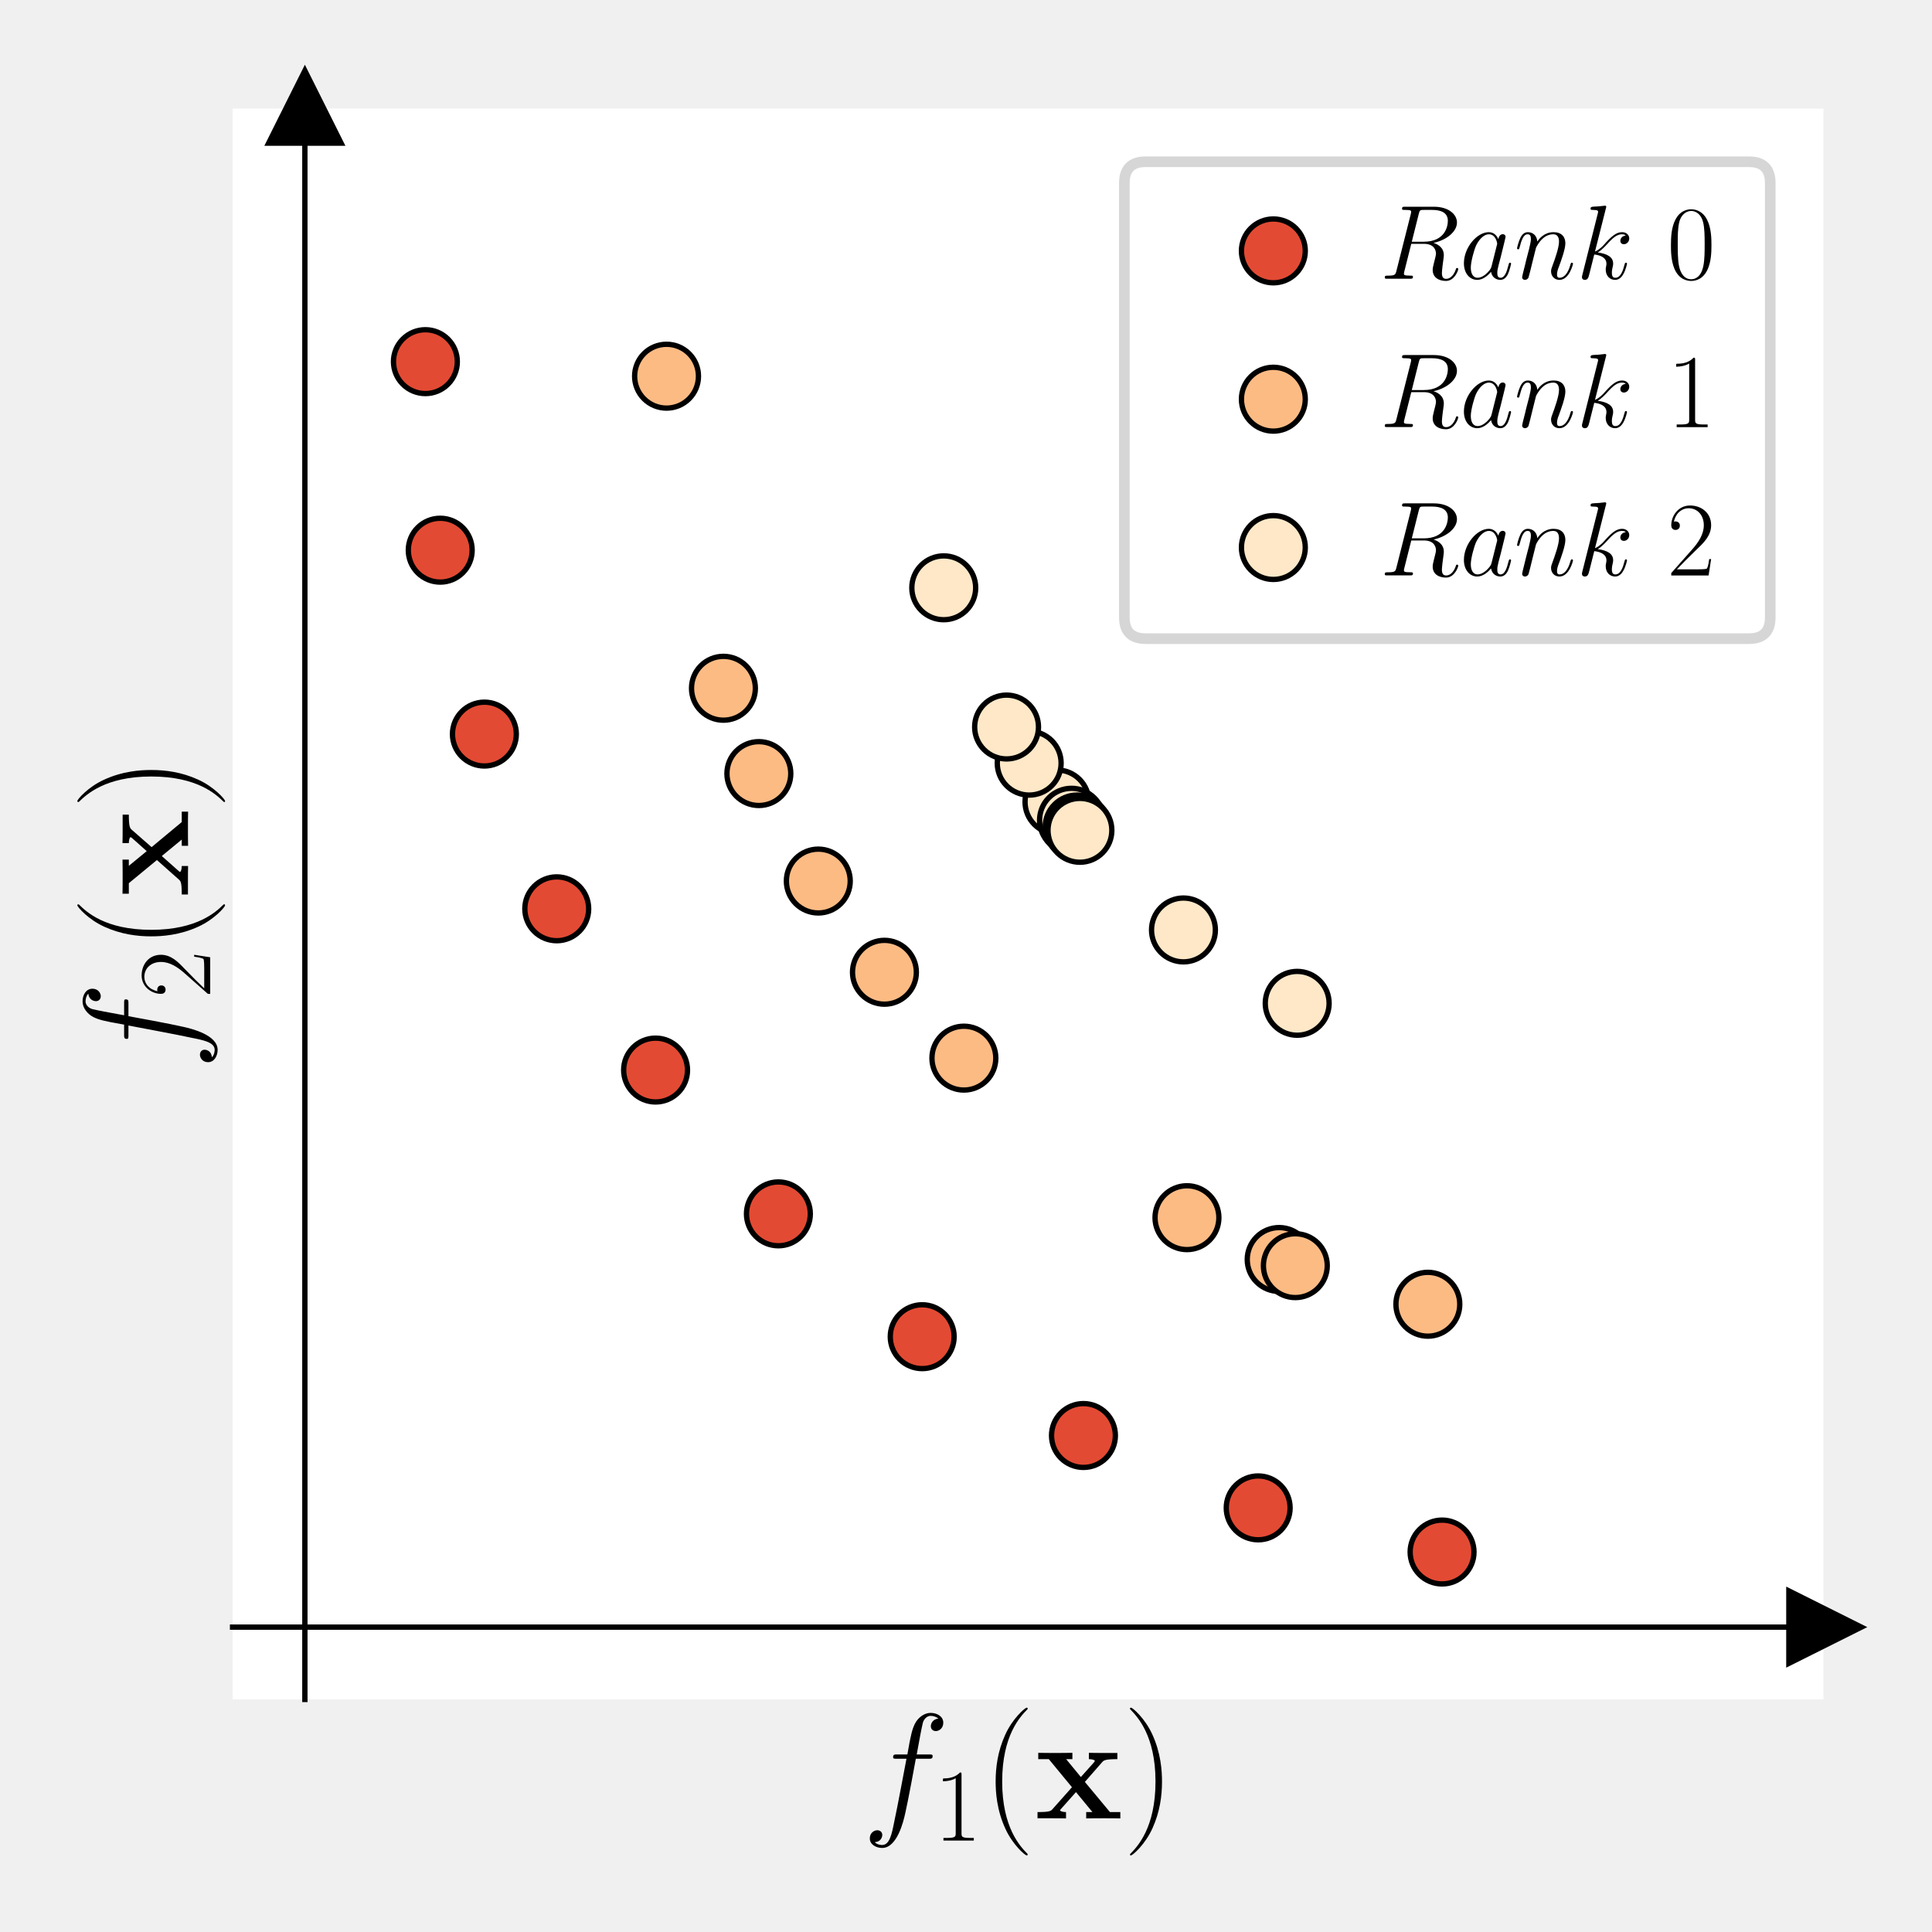
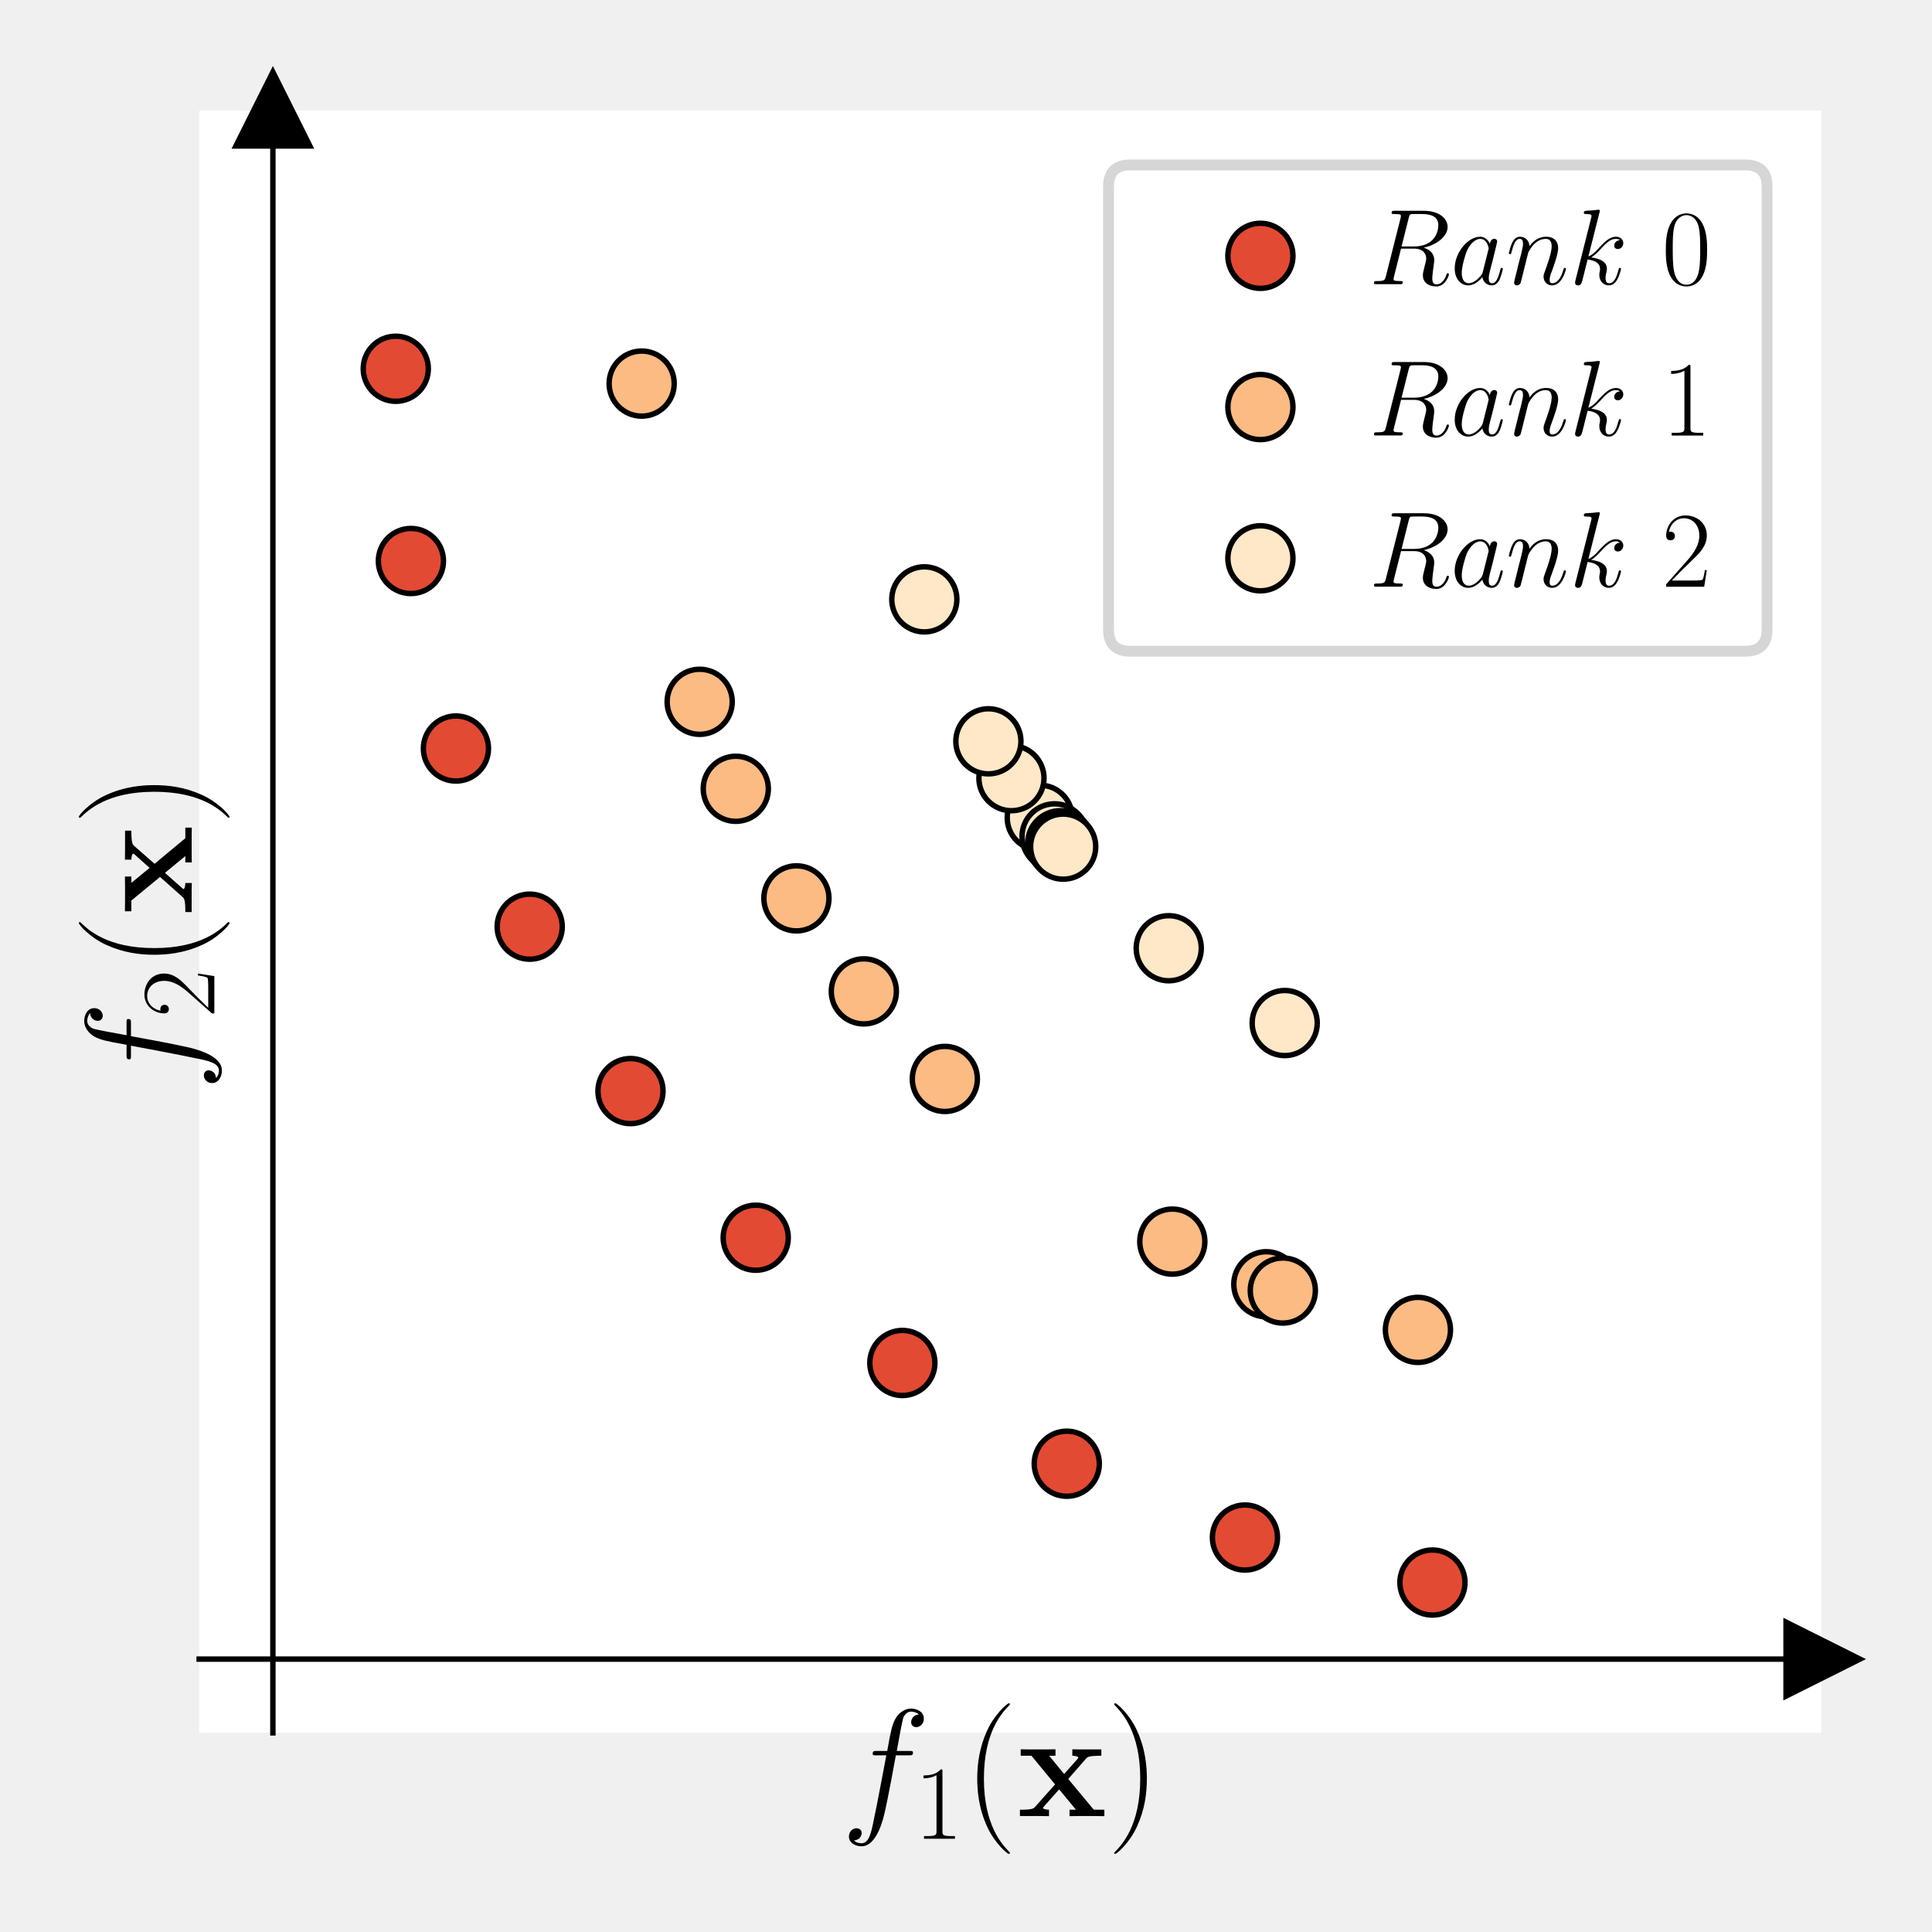
- <svg xmlns="http://www.w3.org/2000/svg" xmlns:xlink="http://www.w3.org/1999/xlink" width="181.543pt" height="181.543pt" viewBox="0 0 181.543 181.543" version="1.1">
+ <svg xmlns="http://www.w3.org/2000/svg" xmlns:xlink="http://www.w3.org/1999/xlink" width="178.043pt" height="178.043pt" viewBox="0 0 178.043 178.043" version="1.1">
  <defs>
    <style type="text/css">*{stroke-linejoin: round; stroke-linecap: butt}</style>
  </defs>
  <g id="figure_1">
    <g id="patch_1">
-       <path d="M 0 181.543  L 181.543 181.543  L 181.543 0  L 0 0  L 0 181.543  z " style="fill: none" />
+       <path d="M 0 178.043  L 178.043 178.043  L 178.043 0  L 0 0  L 0 178.043  z " style="fill: none" />
    </g>
    <g id="axes_1">
      <g id="patch_2">
-         <path d="M 21.853 159.69  L 171.343 159.69  L 171.343 10.2  L 21.853 10.2  z " style="fill: #ffffff" />
+         <path d="M 18.353 159.69  L 167.843 159.69  L 167.843 10.2  L 18.353 10.2  z " style="fill: #ffffff" />
      </g>
      <g id="PathCollection_1">
        <defs>
-           <path id="m84c5ebf93c" d="M 0 3  C 0.796 3 1.559 2.684 2.121 2.121  C 2.684 1.559 3 0.796 3 0  C 3 -0.796 2.684 -1.559 2.121 -2.121  C 1.559 -2.684 0.796 -3 0 -3  C -0.796 -3 -1.559 -2.684 -2.121 -2.121  C -2.684 -1.559 -3 -0.796 -3 0  C -3 0.796 -2.684 1.559 -2.121 2.121  C -1.559 2.684 -0.796 3 0 3  z " style="stroke: #000000; stroke-width: 0.5" />
+           <path id="m6e47076219" d="M 0 3  C 0.796 3 1.559 2.684 2.121 2.121  C 2.684 1.559 3 0.796 3 0  C 3 -0.796 2.684 -1.559 2.121 -2.121  C 1.559 -2.684 0.796 -3 0 -3  C -0.796 -3 -1.559 -2.684 -2.121 -2.121  C -2.684 -1.559 -3 -0.796 -3 0  C -3 0.796 -2.684 1.559 -2.121 2.121  C -1.559 2.684 -0.796 3 0 3  z " style="stroke: #000000; stroke-width: 0.5" />
        </defs>
-         <g clip-path="url(#p3184b3ec37)">
-           <use xlink:href="#m84c5ebf93c" x="39.973" y="33.983" style="fill: #e34a33; stroke: #000000; stroke-width: 0.5" />
-           <use xlink:href="#m84c5ebf93c" x="41.367" y="51.699" style="fill: #e34a33; stroke: #000000; stroke-width: 0.5" />
-           <use xlink:href="#m84c5ebf93c" x="45.516" y="68.979" style="fill: #e34a33; stroke: #000000; stroke-width: 0.5" />
-           <use xlink:href="#m84c5ebf93c" x="52.316" y="85.397" style="fill: #e34a33; stroke: #000000; stroke-width: 0.5" />
-           <use xlink:href="#m84c5ebf93c" x="61.602" y="100.549" style="fill: #e34a33; stroke: #000000; stroke-width: 0.5" />
-           <use xlink:href="#m84c5ebf93c" x="73.143" y="114.062" style="fill: #e34a33; stroke: #000000; stroke-width: 0.5" />
-           <use xlink:href="#m84c5ebf93c" x="86.656" y="125.604" style="fill: #e34a33; stroke: #000000; stroke-width: 0.5" />
-           <use xlink:href="#m84c5ebf93c" x="101.808" y="134.889" style="fill: #e34a33; stroke: #000000; stroke-width: 0.5" />
-           <use xlink:href="#m84c5ebf93c" x="118.227" y="141.69" style="fill: #e34a33; stroke: #000000; stroke-width: 0.5" />
-           <use xlink:href="#m84c5ebf93c" x="135.506" y="145.838" style="fill: #e34a33; stroke: #000000; stroke-width: 0.5" />
+         <g clip-path="url(#p73c13c0c68)">
+           <use xlink:href="#m6e47076219" x="36.473" y="33.983" style="fill: #e34a33; stroke: #000000; stroke-width: 0.5" />
+           <use xlink:href="#m6e47076219" x="37.867" y="51.699" style="fill: #e34a33; stroke: #000000; stroke-width: 0.5" />
+           <use xlink:href="#m6e47076219" x="42.016" y="68.979" style="fill: #e34a33; stroke: #000000; stroke-width: 0.5" />
+           <use xlink:href="#m6e47076219" x="48.816" y="85.397" style="fill: #e34a33; stroke: #000000; stroke-width: 0.5" />
+           <use xlink:href="#m6e47076219" x="58.102" y="100.549" style="fill: #e34a33; stroke: #000000; stroke-width: 0.5" />
+           <use xlink:href="#m6e47076219" x="69.643" y="114.062" style="fill: #e34a33; stroke: #000000; stroke-width: 0.5" />
+           <use xlink:href="#m6e47076219" x="83.156" y="125.604" style="fill: #e34a33; stroke: #000000; stroke-width: 0.5" />
+           <use xlink:href="#m6e47076219" x="98.308" y="134.889" style="fill: #e34a33; stroke: #000000; stroke-width: 0.5" />
+           <use xlink:href="#m6e47076219" x="114.727" y="141.69" style="fill: #e34a33; stroke: #000000; stroke-width: 0.5" />
+           <use xlink:href="#m6e47076219" x="132.006" y="145.838" style="fill: #e34a33; stroke: #000000; stroke-width: 0.5" />
        </g>
      </g>
      <g id="PathCollection_2">
        <defs>
-           <path id="m2cb2822236" d="M 0 3  C 0.796 3 1.559 2.684 2.121 2.121  C 2.684 1.559 3 0.796 3 0  C 3 -0.796 2.684 -1.559 2.121 -2.121  C 1.559 -2.684 0.796 -3 0 -3  C -0.796 -3 -1.559 -2.684 -2.121 -2.121  C -2.684 -1.559 -3 -0.796 -3 0  C -3 0.796 -2.684 1.559 -2.121 2.121  C -1.559 2.684 -0.796 3 0 3  z " style="stroke: #000000; stroke-width: 0.5" />
+           <path id="m49de69ce07" d="M 0 3  C 0.796 3 1.559 2.684 2.121 2.121  C 2.684 1.559 3 0.796 3 0  C 3 -0.796 2.684 -1.559 2.121 -2.121  C 1.559 -2.684 0.796 -3 0 -3  C -0.796 -3 -1.559 -2.684 -2.121 -2.121  C -2.684 -1.559 -3 -0.796 -3 0  C -3 0.796 -2.684 1.559 -2.121 2.121  C -1.559 2.684 -0.796 3 0 3  z " style="stroke: #000000; stroke-width: 0.5" />
        </defs>
-         <g clip-path="url(#p3184b3ec37)">
-           <use xlink:href="#m2cb2822236" x="76.893" y="82.789" style="fill: #fdbb84; stroke: #000000; stroke-width: 0.5" />
-           <use xlink:href="#m2cb2822236" x="111.534" y="114.421" style="fill: #fdbb84; stroke: #000000; stroke-width: 0.5" />
-           <use xlink:href="#m2cb2822236" x="120.199" y="118.35" style="fill: #fdbb84; stroke: #000000; stroke-width: 0.5" />
-           <use xlink:href="#m2cb2822236" x="67.979" y="64.674" style="fill: #fdbb84; stroke: #000000; stroke-width: 0.5" />
-           <use xlink:href="#m2cb2822236" x="83.107" y="91.36" style="fill: #fdbb84; stroke: #000000; stroke-width: 0.5" />
-           <use xlink:href="#m2cb2822236" x="134.17" y="122.556" style="fill: #fdbb84; stroke: #000000; stroke-width: 0.5" />
-           <use xlink:href="#m2cb2822236" x="121.718" y="118.929" style="fill: #fdbb84; stroke: #000000; stroke-width: 0.5" />
-           <use xlink:href="#m2cb2822236" x="62.633" y="35.35" style="fill: #fdbb84; stroke: #000000; stroke-width: 0.5" />
-           <use xlink:href="#m2cb2822236" x="90.572" y="99.429" style="fill: #fdbb84; stroke: #000000; stroke-width: 0.5" />
-           <use xlink:href="#m2cb2822236" x="71.307" y="72.69" style="fill: #fdbb84; stroke: #000000; stroke-width: 0.5" />
+         <g clip-path="url(#p73c13c0c68)">
+           <use xlink:href="#m49de69ce07" x="73.393" y="82.789" style="fill: #fdbb84; stroke: #000000; stroke-width: 0.5" />
+           <use xlink:href="#m49de69ce07" x="108.034" y="114.421" style="fill: #fdbb84; stroke: #000000; stroke-width: 0.5" />
+           <use xlink:href="#m49de69ce07" x="116.699" y="118.35" style="fill: #fdbb84; stroke: #000000; stroke-width: 0.5" />
+           <use xlink:href="#m49de69ce07" x="64.479" y="64.674" style="fill: #fdbb84; stroke: #000000; stroke-width: 0.5" />
+           <use xlink:href="#m49de69ce07" x="79.607" y="91.36" style="fill: #fdbb84; stroke: #000000; stroke-width: 0.5" />
+           <use xlink:href="#m49de69ce07" x="130.67" y="122.556" style="fill: #fdbb84; stroke: #000000; stroke-width: 0.5" />
+           <use xlink:href="#m49de69ce07" x="118.218" y="118.929" style="fill: #fdbb84; stroke: #000000; stroke-width: 0.5" />
+           <use xlink:href="#m49de69ce07" x="59.133" y="35.35" style="fill: #fdbb84; stroke: #000000; stroke-width: 0.5" />
+           <use xlink:href="#m49de69ce07" x="87.072" y="99.429" style="fill: #fdbb84; stroke: #000000; stroke-width: 0.5" />
+           <use xlink:href="#m49de69ce07" x="67.807" y="72.69" style="fill: #fdbb84; stroke: #000000; stroke-width: 0.5" />
        </g>
      </g>
      <g id="PathCollection_3">
        <defs>
-           <path id="m69c2123341" d="M 0 3  C 0.796 3 1.559 2.684 2.121 2.121  C 2.684 1.559 3 0.796 3 0  C 3 -0.796 2.684 -1.559 2.121 -2.121  C 1.559 -2.684 0.796 -3 0 -3  C -0.796 -3 -1.559 -2.684 -2.121 -2.121  C -2.684 -1.559 -3 -0.796 -3 0  C -3 0.796 -2.684 1.559 -2.121 2.121  C -1.559 2.684 -0.796 3 0 3  z " style="stroke: #000000; stroke-width: 0.5" />
+           <path id="m46a63a0def" d="M 0 3  C 0.796 3 1.559 2.684 2.121 2.121  C 2.684 1.559 3 0.796 3 0  C 3 -0.796 2.684 -1.559 2.121 -2.121  C 1.559 -2.684 0.796 -3 0 -3  C -0.796 -3 -1.559 -2.684 -2.121 -2.121  C -2.684 -1.559 -3 -0.796 -3 0  C -3 0.796 -2.684 1.559 -2.121 2.121  C -1.559 2.684 -0.796 3 0 3  z " style="stroke: #000000; stroke-width: 0.5" />
        </defs>
-         <g clip-path="url(#p3184b3ec37)">
-           <use xlink:href="#m69c2123341" x="99.319" y="75.354" style="fill: #fee8c8; stroke: #000000; stroke-width: 0.5" />
-           <use xlink:href="#m69c2123341" x="100.788" y="77.2" style="fill: #fee8c8; stroke: #000000; stroke-width: 0.5" />
-           <use xlink:href="#m69c2123341" x="100.685" y="77.075" style="fill: #fee8c8; stroke: #000000; stroke-width: 0.5" />
-           <use xlink:href="#m69c2123341" x="101.211" y="77.709" style="fill: #fee8c8; stroke: #000000; stroke-width: 0.5" />
-           <use xlink:href="#m69c2123341" x="121.892" y="94.278" style="fill: #fee8c8; stroke: #000000; stroke-width: 0.5" />
-           <use xlink:href="#m69c2123341" x="101.476" y="78.022" style="fill: #fee8c8; stroke: #000000; stroke-width: 0.5" />
-           <use xlink:href="#m69c2123341" x="111.205" y="87.384" style="fill: #fee8c8; stroke: #000000; stroke-width: 0.5" />
-           <use xlink:href="#m69c2123341" x="88.681" y="55.234" style="fill: #fee8c8; stroke: #000000; stroke-width: 0.5" />
-           <use xlink:href="#m69c2123341" x="96.71" y="71.712" style="fill: #fee8c8; stroke: #000000; stroke-width: 0.5" />
-           <use xlink:href="#m69c2123341" x="94.584" y="68.315" style="fill: #fee8c8; stroke: #000000; stroke-width: 0.5" />
+         <g clip-path="url(#p73c13c0c68)">
+           <use xlink:href="#m46a63a0def" x="95.819" y="75.354" style="fill: #fee8c8; stroke: #000000; stroke-width: 0.5" />
+           <use xlink:href="#m46a63a0def" x="97.288" y="77.2" style="fill: #fee8c8; stroke: #000000; stroke-width: 0.5" />
+           <use xlink:href="#m46a63a0def" x="97.185" y="77.075" style="fill: #fee8c8; stroke: #000000; stroke-width: 0.5" />
+           <use xlink:href="#m46a63a0def" x="97.711" y="77.709" style="fill: #fee8c8; stroke: #000000; stroke-width: 0.5" />
+           <use xlink:href="#m46a63a0def" x="118.392" y="94.278" style="fill: #fee8c8; stroke: #000000; stroke-width: 0.5" />
+           <use xlink:href="#m46a63a0def" x="97.976" y="78.022" style="fill: #fee8c8; stroke: #000000; stroke-width: 0.5" />
+           <use xlink:href="#m46a63a0def" x="107.705" y="87.384" style="fill: #fee8c8; stroke: #000000; stroke-width: 0.5" />
+           <use xlink:href="#m46a63a0def" x="85.181" y="55.234" style="fill: #fee8c8; stroke: #000000; stroke-width: 0.5" />
+           <use xlink:href="#m46a63a0def" x="93.21" y="71.712" style="fill: #fee8c8; stroke: #000000; stroke-width: 0.5" />
+           <use xlink:href="#m46a63a0def" x="91.084" y="68.315" style="fill: #fee8c8; stroke: #000000; stroke-width: 0.5" />
        </g>
      </g>
      <g id="PathCollection_4" />
      <g id="matplotlib.axis_1">
        <g id="text_1">
-           <g transform="translate(81.02242 170.8558)scale(0.14 -0.14)">
+           <g transform="translate(77.52242 167.3558)scale(0.14 -0.14)">
            <defs>
              <path id="CMMI12-66" d="M 2854 2566  C 2982 2566 3034 2566 3034 2688  C 3034 2752 2982 2752 2867 2752  L 2349 2752  C 2470 3429 2560 3897 2611 4107  C 2650 4265 2784 4416 2950 4416  C 3085 4416 3219 4358 3283 4298  C 3034 4272 2957 4082 2957 3969  C 2957 3837 3053 3759 3174 3759  C 3302 3759 3494 3870 3494 4119  C 3494 4393 3226 4544 2944 4544  C 2669 4544 2400 4334 2272 4078  C 2157 3848 2093 3611 1946 2752  L 1517 2752  C 1395 2752 1331 2752 1331 2637  C 1331 2566 1370 2566 1498 2566  L 1907 2566  C 1792 1976 1530 542 1382 -137  C 1274 -689 1178 -1152 858 -1152  C 838 -1152 653 -1152 538 -1031  C 864 -1005 864 -726 864 -720  C 864 -593 768 -517 646 -517  C 518 -517 326 -625 326 -867  C 326 -1140 608 -1280 858 -1280  C 1510 -1280 1779 -118 1850 199  C 1965 688 2278 2376 2310 2566  L 2854 2566  z " transform="scale(0.015625)" />
              <path id="CMR17-31" d="M 1702 4058  C 1702 4192 1696 4192 1606 4192  C 1357 3916 979 3827 621 3827  C 602 3827 570 3827 563 3808  C 557 3795 557 3782 557 3648  C 755 3648 1088 3686 1344 3839  L 1344 461  C 1344 236 1331 160 781 160  L 589 160  L 589 0  C 896 0 1216 0 1523 0  C 1830 0 2150 0 2458 0  L 2458 160  L 2266 160  C 1715 160 1702 230 1702 458  L 1702 4058  z " transform="scale(0.015625)" />
              <path id="CMR17-28" d="M 1958 -1561  C 1958 -1555 1958 -1542 1939 -1523  C 1645 -1224 858 -407 858 1581  C 858 3569 1632 4379 1946 4697  C 1946 4704 1958 4717 1958 4736  C 1958 4755 1939 4768 1914 4768  C 1843 4768 1299 4296 986 3594  C 666 2887 576 2199 576 1588  C 576 1128 621 351 1005 -471  C 1312 -1135 1837 -1600 1914 -1600  C 1946 -1600 1958 -1587 1958 -1561  z " transform="scale(0.015625)" />
              <path id="CMBX12-78" d="M 2157 1567  L 2899 2415  C 2970 2498 3027 2549 3558 2549  L 3558 2816  C 3200 2816 3187 2816 2970 2816  C 2784 2816 2509 2816 2330 2822  L 2330 2549  C 2451 2549 2586 2517 2586 2472  C 2586 2460 2554 2415 2541 2402  L 1984 1778  L 1350 2549  L 1619 2549  L 1619 2822  C 1472 2816 1037 2816 864 2816  C 672 2816 326 2816 147 2822  L 147 2549  L 602 2549  L 1600 1338  L 768 401  C 691 312 646 267 115 267  L 115 0  C 499 0 512 0 710 0  C 896 0 1165 0 1344 -6  L 1344 267  C 1222 267 1088 299 1088 344  C 1088 350 1088 356 1133 407  L 1773 1128  L 2483 267  L 2214 267  L 2214 -6  C 2368 0 2797 0 2976 0  C 3168 0 3507 0 3686 -6  L 3686 267  L 3238 267  L 2157 1567  z " transform="scale(0.015625)" />
              <path id="CMR17-29" d="M 1683 1581  C 1683 2040 1638 2817 1254 3639  C 947 4303 422 4768 346 4768  C 326 4768 301 4761 301 4729  C 301 4717 307 4710 314 4697  C 621 4378 1402 3568 1402 1584  C 1402 -407 627 -1217 314 -1537  C 307 -1549 301 -1556 301 -1568  C 301 -1600 326 -1600 346 -1600  C 416 -1600 960 -1128 1274 -426  C 1594 281 1683 969 1683 1581  z " transform="scale(0.015625)" />
            </defs>
            <use xlink:href="#CMMI12-66" transform="scale(0.996264)" />
            <use xlink:href="#CMR17-31" transform="translate(48.08324 -14.94392)scale(0.697382)" />
            <use xlink:href="#CMR17-28" transform="translate(80.56455 0)scale(0.996264)" />
            <use xlink:href="#CMBX12-78" transform="translate(115.8453 0)scale(0.996264)" />
            <use xlink:href="#CMR17-29" transform="translate(174.9985 0)scale(0.996264)" />
          </g>
        </g>
      </g>
      <g id="matplotlib.axis_2">
        <g id="text_2">
          <g transform="translate(17.66077 100.5203)rotate(-90)scale(0.14 -0.14)">
            <defs>
              <path id="CMR17-32" d="M 2669 989  L 2554 989  C 2490 536 2438 459 2413 420  C 2381 369 1920 369 1830 369  L 602 369  C 832 619 1280 1072 1824 1597  C 2214 1967 2669 2402 2669 3035  C 2669 3790 2067 4224 1395 4224  C 691 4224 262 3604 262 3030  C 262 2780 448 2748 525 2748  C 589 2748 781 2787 781 3010  C 781 3207 614 3264 525 3264  C 486 3264 448 3258 422 3245  C 544 3790 915 4058 1306 4058  C 1862 4058 2227 3617 2227 3035  C 2227 2479 1901 2000 1536 1584  L 262 146  L 262 0  L 2515 0  L 2669 989  z " transform="scale(0.015625)" />
            </defs>
            <use xlink:href="#CMMI12-66" transform="scale(0.996264)" />
            <use xlink:href="#CMR17-32" transform="translate(48.08324 -14.94392)scale(0.697382)" />
            <use xlink:href="#CMR17-28" transform="translate(80.56455 0)scale(0.996264)" />
            <use xlink:href="#CMBX12-78" transform="translate(115.8453 0)scale(0.996264)" />
            <use xlink:href="#CMR17-29" transform="translate(174.9985 0)scale(0.996264)" />
          </g>
        </g>
      </g>
      <g id="line2d_1">
        <defs>
-           <path id="m2c5dc4099a" d="M 3 0  L -3 -3  L -3 3  z " style="stroke: #000000; stroke-linejoin: miter" />
+           <path id="mb62a30b792" d="M 3 0  L -3 -3  L -3 3  z " style="stroke: #000000; stroke-linejoin: miter" />
        </defs>
        <g>
-           <use xlink:href="#m2c5dc4099a" x="171.343" y="152.895" style="stroke: #000000; stroke-linejoin: miter" />
+           <use xlink:href="#mb62a30b792" x="167.843" y="152.895" style="stroke: #000000; stroke-linejoin: miter" />
        </g>
      </g>
      <g id="line2d_2">
        <defs>
-           <path id="m4ca61ffa70" d="M 0 -3  L -3 3  L 3 3  z " style="stroke: #000000; stroke-linejoin: miter" />
+           <path id="mbbe6aa38db" d="M 0 -3  L -3 3  L 3 3  z " style="stroke: #000000; stroke-linejoin: miter" />
        </defs>
        <g>
-           <use xlink:href="#m4ca61ffa70" x="28.648" y="10.2" style="stroke: #000000; stroke-linejoin: miter" />
+           <use xlink:href="#mbbe6aa38db" x="25.148" y="10.2" style="stroke: #000000; stroke-linejoin: miter" />
        </g>
      </g>
      <g id="patch_3">
-         <path d="M 28.648 159.69  L 28.648 10.2  " style="fill: none; stroke: #000000; stroke-width: 0.5; stroke-linejoin: miter; stroke-linecap: square" />
+         <path d="M 25.148 159.69  L 25.148 10.2  " style="fill: none; stroke: #000000; stroke-width: 0.5; stroke-linejoin: miter; stroke-linecap: square" />
      </g>
      <g id="patch_4">
-         <path d="M 21.853 152.895  L 171.343 152.895  " style="fill: none; stroke: #000000; stroke-width: 0.5; stroke-linejoin: miter; stroke-linecap: square" />
+         <path d="M 18.353 152.895  L 167.843 152.895  " style="fill: none; stroke: #000000; stroke-width: 0.5; stroke-linejoin: miter; stroke-linecap: square" />
      </g>
      <g id="legend_1">
        <g id="patch_5">
-           <path d="M 107.653 60.012  L 164.343 60.012  Q 166.343 60.012 166.343 58.012  L 166.343 17.2  Q 166.343 15.2 164.343 15.2  L 107.653 15.2  Q 105.653 15.2 105.653 17.2  L 105.653 58.012  Q 105.653 60.012 107.653 60.012  z " style="fill: #ffffff; opacity: 0.8; stroke: #cccccc; stroke-linejoin: miter" />
+           <path d="M 104.153 60.012  L 160.843 60.012  Q 162.843 60.012 162.843 58.012  L 162.843 17.2  Q 162.843 15.2 160.843 15.2  L 104.153 15.2  Q 102.153 15.2 102.153 17.2  L 102.153 58.012  Q 102.153 60.012 104.153 60.012  z " style="fill: #ffffff; opacity: 0.8; stroke: #cccccc; stroke-linejoin: miter" />
        </g>
        <g id="PathCollection_5">
          <g>
-             <use xlink:href="#m84c5ebf93c" x="119.653" y="23.575" style="fill: #e34a33; stroke: #000000; stroke-width: 0.5" />
+             <use xlink:href="#m6e47076219" x="116.153" y="23.575" style="fill: #e34a33; stroke: #000000; stroke-width: 0.5" />
          </g>
        </g>
        <g id="text_3">
-           <g transform="translate(129.6527 26.2)scale(0.1 -0.1)">
+           <g transform="translate(126.1527 26.2)scale(0.1 -0.1)">
            <defs>
              <path id="CMMI12-52" d="M 2355 3924  C 2413 4160 2438 4160 2688 4160  L 3149 4160  C 3699 4160 4109 3995 4109 3499  C 4109 3175 3942 2240 2656 2240  L 1933 2240  L 2355 3924  z M 3245 2169  C 4038 2341 4659 2851 4659 3398  C 4659 3894 4154 4352 3264 4352  L 1530 4352  C 1402 4352 1344 4352 1344 4226  C 1344 4160 1389 4160 1510 4160  C 1894 4160 1894 4112 1894 4045  C 1894 4033 1894 3994 1869 3899  L 1005 479  C 947 256 934 192 493 192  C 346 192 301 192 301 71  C 301 7 371 7 390 7  C 506 7 640 7 762 7  L 1517 7  C 1632 7 1766 7 1882 7  C 1933 7 2003 7 2003 128  C 2003 192 1946 192 1850 192  C 1459 192 1459 243 1459 306  C 1459 313 1459 357 1472 407  L 1901 2112  L 2669 2112  C 3277 2112 3392 1731 3392 1522  C 3392 1427 3328 1179 3283 1014  C 3213 723 3194 652 3194 532  C 3194 82 3565 -128 3994 -128  C 4512 -128 4736 501 4736 591  C 4736 635 4704 654 4666 654  C 4614 654 4602 616 4589 565  C 4435 114 4173 0 4013 0  C 3853 0 3750 70 3750 356  C 3750 509 3827 1088 3834 1120  C 3866 1355 3866 1380 3866 1432  C 3866 1896 3488 2093 3245 2169  z " transform="scale(0.015625)" />
              <path id="CMMI12-61" d="M 1926 760  C 1894 651 1894 639 1805 517  C 1664 338 1382 64 1082 64  C 819 64 672 300 672 677  C 672 1028 870 1743 992 2012  C 1210 2459 1510 2689 1760 2689  C 2182 2689 2266 2165 2266 2114  C 2266 2108 2246 2024 2240 2012  L 1926 760  z M 2336 2395  C 2266 2561 2093 2816 1760 2816  C 1037 2816 256 1884 256 939  C 256 307 627 -64 1062 -64  C 1414 -64 1715 211 1894 422  C 1958 45 2259 -64 2451 -64  C 2643 -64 2797 51 2912 281  C 3014 498 3104 888 3104 913  C 3104 945 3078 971 3040 971  C 2982 971 2976 939 2950 843  C 2854 466 2733 64 2470 64  C 2285 64 2272 230 2272 358  C 2272 505 2291 575 2349 824  C 2394 984 2426 1124 2477 1309  C 2714 2267 2771 2497 2771 2535  C 2771 2625 2701 2695 2605 2695  C 2400 2695 2349 2472 2336 2395  z " transform="scale(0.015625)" />
              <path id="CMMI12-6e" d="M 1318 1871  C 1331 1910 1491 2229 1728 2433  C 1894 2586 2112 2689 2362 2689  C 2618 2689 2707 2497 2707 2242  C 2707 1878 2445 1150 2317 805  C 2259 651 2227 568 2227 453  C 2227 166 2426 -64 2733 -64  C 3328 -64 3552 875 3552 913  C 3552 945 3526 971 3488 971  C 3430 971 3424 952 3392 843  C 3245 319 3002 64 2752 64  C 2688 64 2586 64 2586 269  C 2586 429 2656 621 2694 710  C 2822 1063 3091 1780 3091 2145  C 3091 2528 2867 2816 2381 2816  C 1811 2816 1510 2415 1395 2255  C 1376 2618 1114 2816 832 2816  C 627 2816 486 2695 378 2478  C 262 2248 173 1865 173 1839  C 173 1814 198 1782 243 1782  C 294 1782 301 1788 339 1935  C 442 2325 557 2689 813 2689  C 960 2689 1011 2586 1011 2395  C 1011 2254 947 2005 902 1807  L 723 1118  C 698 996 627 709 595 594  C 550 428 480 128 480 96  C 480 6 550 -64 646 -64  C 723 -64 813 -26 864 70  C 877 102 934 326 966 453  L 1107 1028  L 1318 1871  z " transform="scale(0.015625)" />
              <path id="CMMI12-6b" d="M 1798 4257  C 1805 4283 1818 4321 1818 4352  C 1818 4416 1754 4416 1741 4416  C 1734 4416 1504 4393 1389 4377  C 1280 4377 1184 4358 1069 4358  C 915 4345 870 4339 870 4224  C 870 4160 934 4160 998 4160  C 1325 4160 1325 4103 1325 4040  C 1325 4015 1325 4002 1293 3888  L 378 248  C 352 152 352 140 352 101  C 352 -38 461 -64 525 -64  C 704 -64 742 77 794 275  L 1094 1469  C 1555 1418 1830 1226 1830 920  C 1830 881 1830 856 1811 760  C 1786 664 1786 588 1786 556  C 1786 185 2029 -64 2355 -64  C 2650 -64 2803 204 2854 294  C 2989 530 3072 888 3072 913  C 3072 945 3046 971 3008 971  C 2950 971 2944 945 2918 843  C 2829 511 2694 64 2368 64  C 2240 64 2157 128 2157 370  C 2157 492 2182 632 2208 728  C 2234 843 2234 849 2234 926  C 2234 1303 1894 1514 1306 1590  C 1536 1731 1766 1980 1856 2076  C 2221 2484 2470 2689 2765 2689  C 2912 2689 2950 2650 2995 2612  C 2758 2586 2669 2420 2669 2293  C 2669 2139 2790 2088 2880 2088  C 3053 2088 3206 2235 3206 2440  C 3206 2625 3059 2816 2771 2816  C 2419 2816 2131 2567 1677 2056  C 1613 1980 1376 1737 1139 1648  L 1798 4257  z " transform="scale(0.015625)" />
              <path id="CMR17-30" d="M 2688 2025  C 2688 2416 2682 3080 2413 3591  C 2176 4039 1798 4198 1466 4198  C 1158 4198 768 4058 525 3597  C 269 3118 243 2524 243 2025  C 243 1661 250 1106 448 619  C 723 -39 1216 -128 1466 -128  C 1760 -128 2208 -7 2470 600  C 2662 1042 2688 1559 2688 2025  z M 1466 -26  C 1056 -26 813 325 723 812  C 653 1188 653 1738 653 2096  C 653 2588 653 2997 736 3387  C 858 3929 1216 4096 1466 4096  C 1728 4096 2067 3923 2189 3400  C 2272 3036 2278 2607 2278 2096  C 2278 1680 2278 1169 2202 792  C 2067 95 1690 -26 1466 -26  z " transform="scale(0.015625)" />
            </defs>
            <use xlink:href="#CMMI12-52" transform="scale(0.996264)" />
            <use xlink:href="#CMMI12-61" transform="translate(75.07096 0)scale(0.996264)" />
            <use xlink:href="#CMMI12-6e" transform="translate(126.2788 0)scale(0.996264)" />
            <use xlink:href="#CMMI12-6b" transform="translate(184.5089 0)scale(0.996264)" />
            <use xlink:href="#CMR17-30" transform="translate(269.8172 0)scale(0.996264)" />
          </g>
        </g>
        <g id="PathCollection_6">
          <g>
-             <use xlink:href="#m2cb2822236" x="119.653" y="37.512" style="fill: #fdbb84; stroke: #000000; stroke-width: 0.5" />
+             <use xlink:href="#m49de69ce07" x="116.153" y="37.512" style="fill: #fdbb84; stroke: #000000; stroke-width: 0.5" />
          </g>
        </g>
        <g id="text_4">
-           <g transform="translate(129.6527 40.13718)scale(0.1 -0.1)">
+           <g transform="translate(126.1527 40.13718)scale(0.1 -0.1)">
            <use xlink:href="#CMMI12-52" transform="scale(0.996264)" />
            <use xlink:href="#CMMI12-61" transform="translate(75.07096 0)scale(0.996264)" />
            <use xlink:href="#CMMI12-6e" transform="translate(126.2788 0)scale(0.996264)" />
            <use xlink:href="#CMMI12-6b" transform="translate(184.5089 0)scale(0.996264)" />
            <use xlink:href="#CMR17-31" transform="translate(269.8172 0)scale(0.996264)" />
          </g>
        </g>
        <g id="PathCollection_7">
          <g>
-             <use xlink:href="#m69c2123341" x="119.653" y="51.449" style="fill: #fee8c8; stroke: #000000; stroke-width: 0.5" />
+             <use xlink:href="#m46a63a0def" x="116.153" y="51.449" style="fill: #fee8c8; stroke: #000000; stroke-width: 0.5" />
          </g>
        </g>
        <g id="text_5">
-           <g transform="translate(129.6527 54.07436)scale(0.1 -0.1)">
+           <g transform="translate(126.1527 54.07436)scale(0.1 -0.1)">
            <use xlink:href="#CMMI12-52" transform="scale(0.996264)" />
            <use xlink:href="#CMMI12-61" transform="translate(75.07096 0)scale(0.996264)" />
            <use xlink:href="#CMMI12-6e" transform="translate(126.2788 0)scale(0.996264)" />
            <use xlink:href="#CMMI12-6b" transform="translate(184.5089 0)scale(0.996264)" />
            <use xlink:href="#CMR17-32" transform="translate(269.8172 0)scale(0.996264)" />
          </g>
        </g>
      </g>
    </g>
  </g>
  <defs>
-     <clipPath id="p3184b3ec37">
-       <rect x="21.853" y="10.2" width="149.49" height="149.49" />
+     <clipPath id="p73c13c0c68">
+       <rect x="18.353" y="10.2" width="149.49" height="149.49" />
    </clipPath>
  </defs>
</svg>
